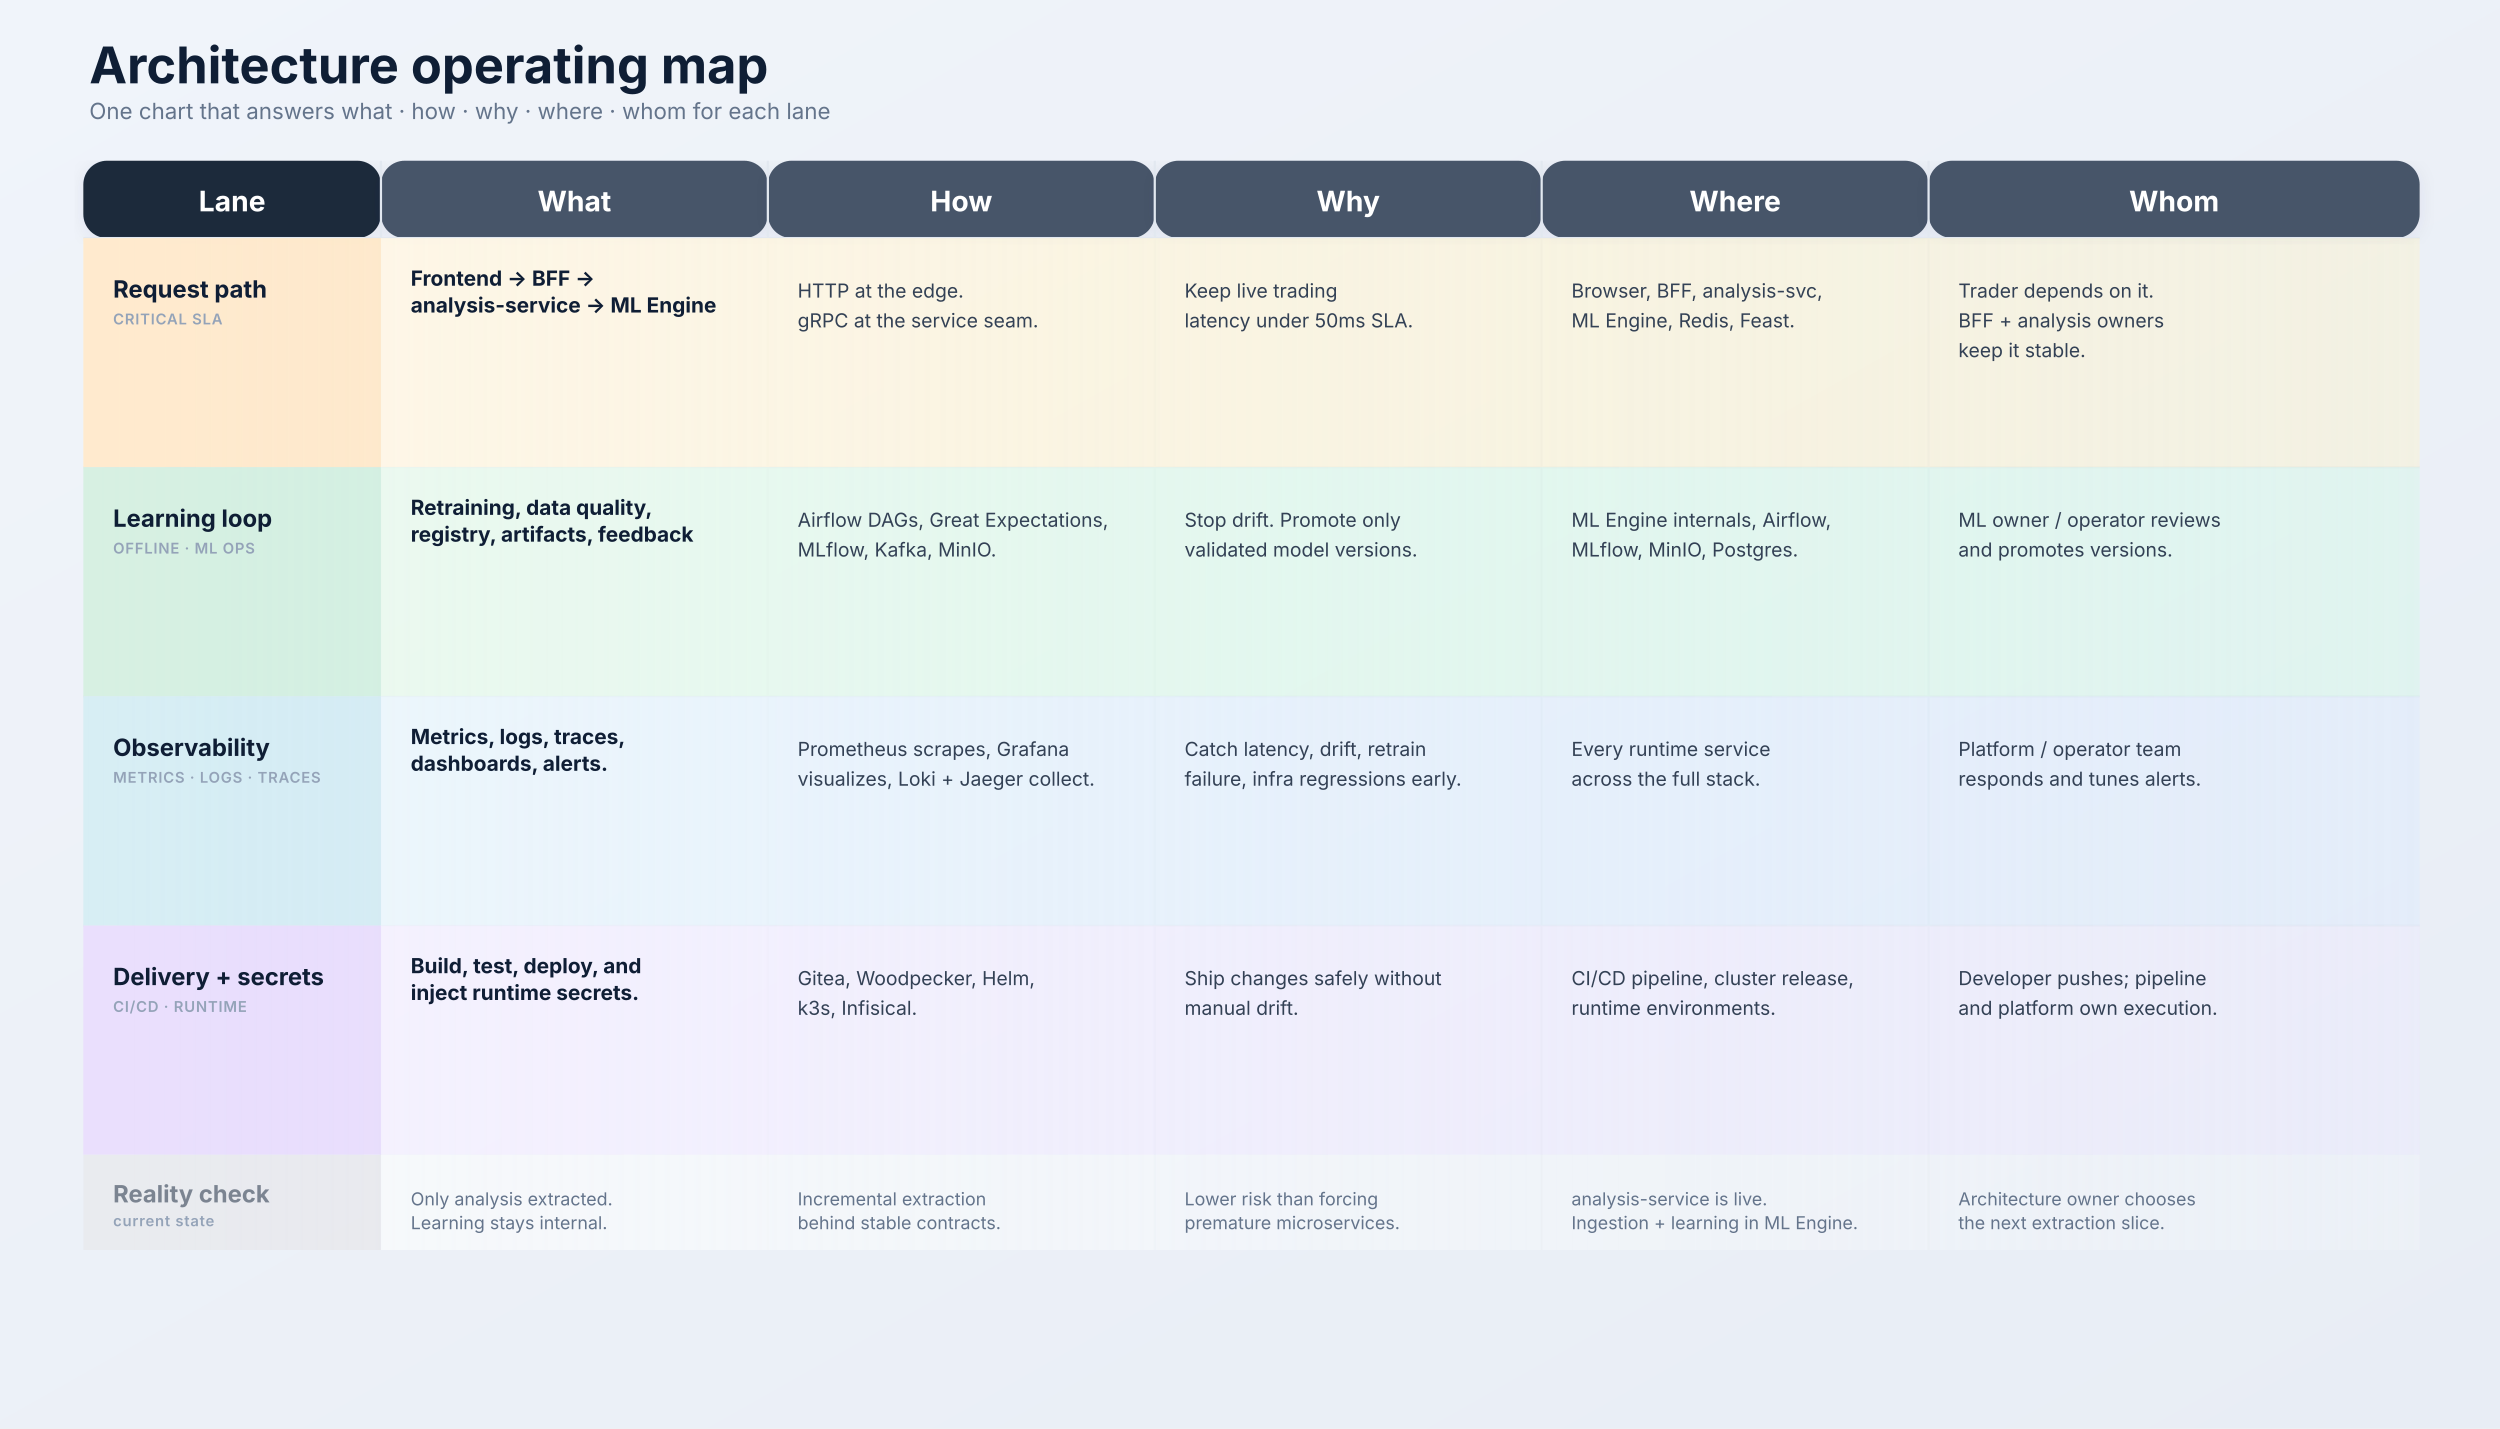
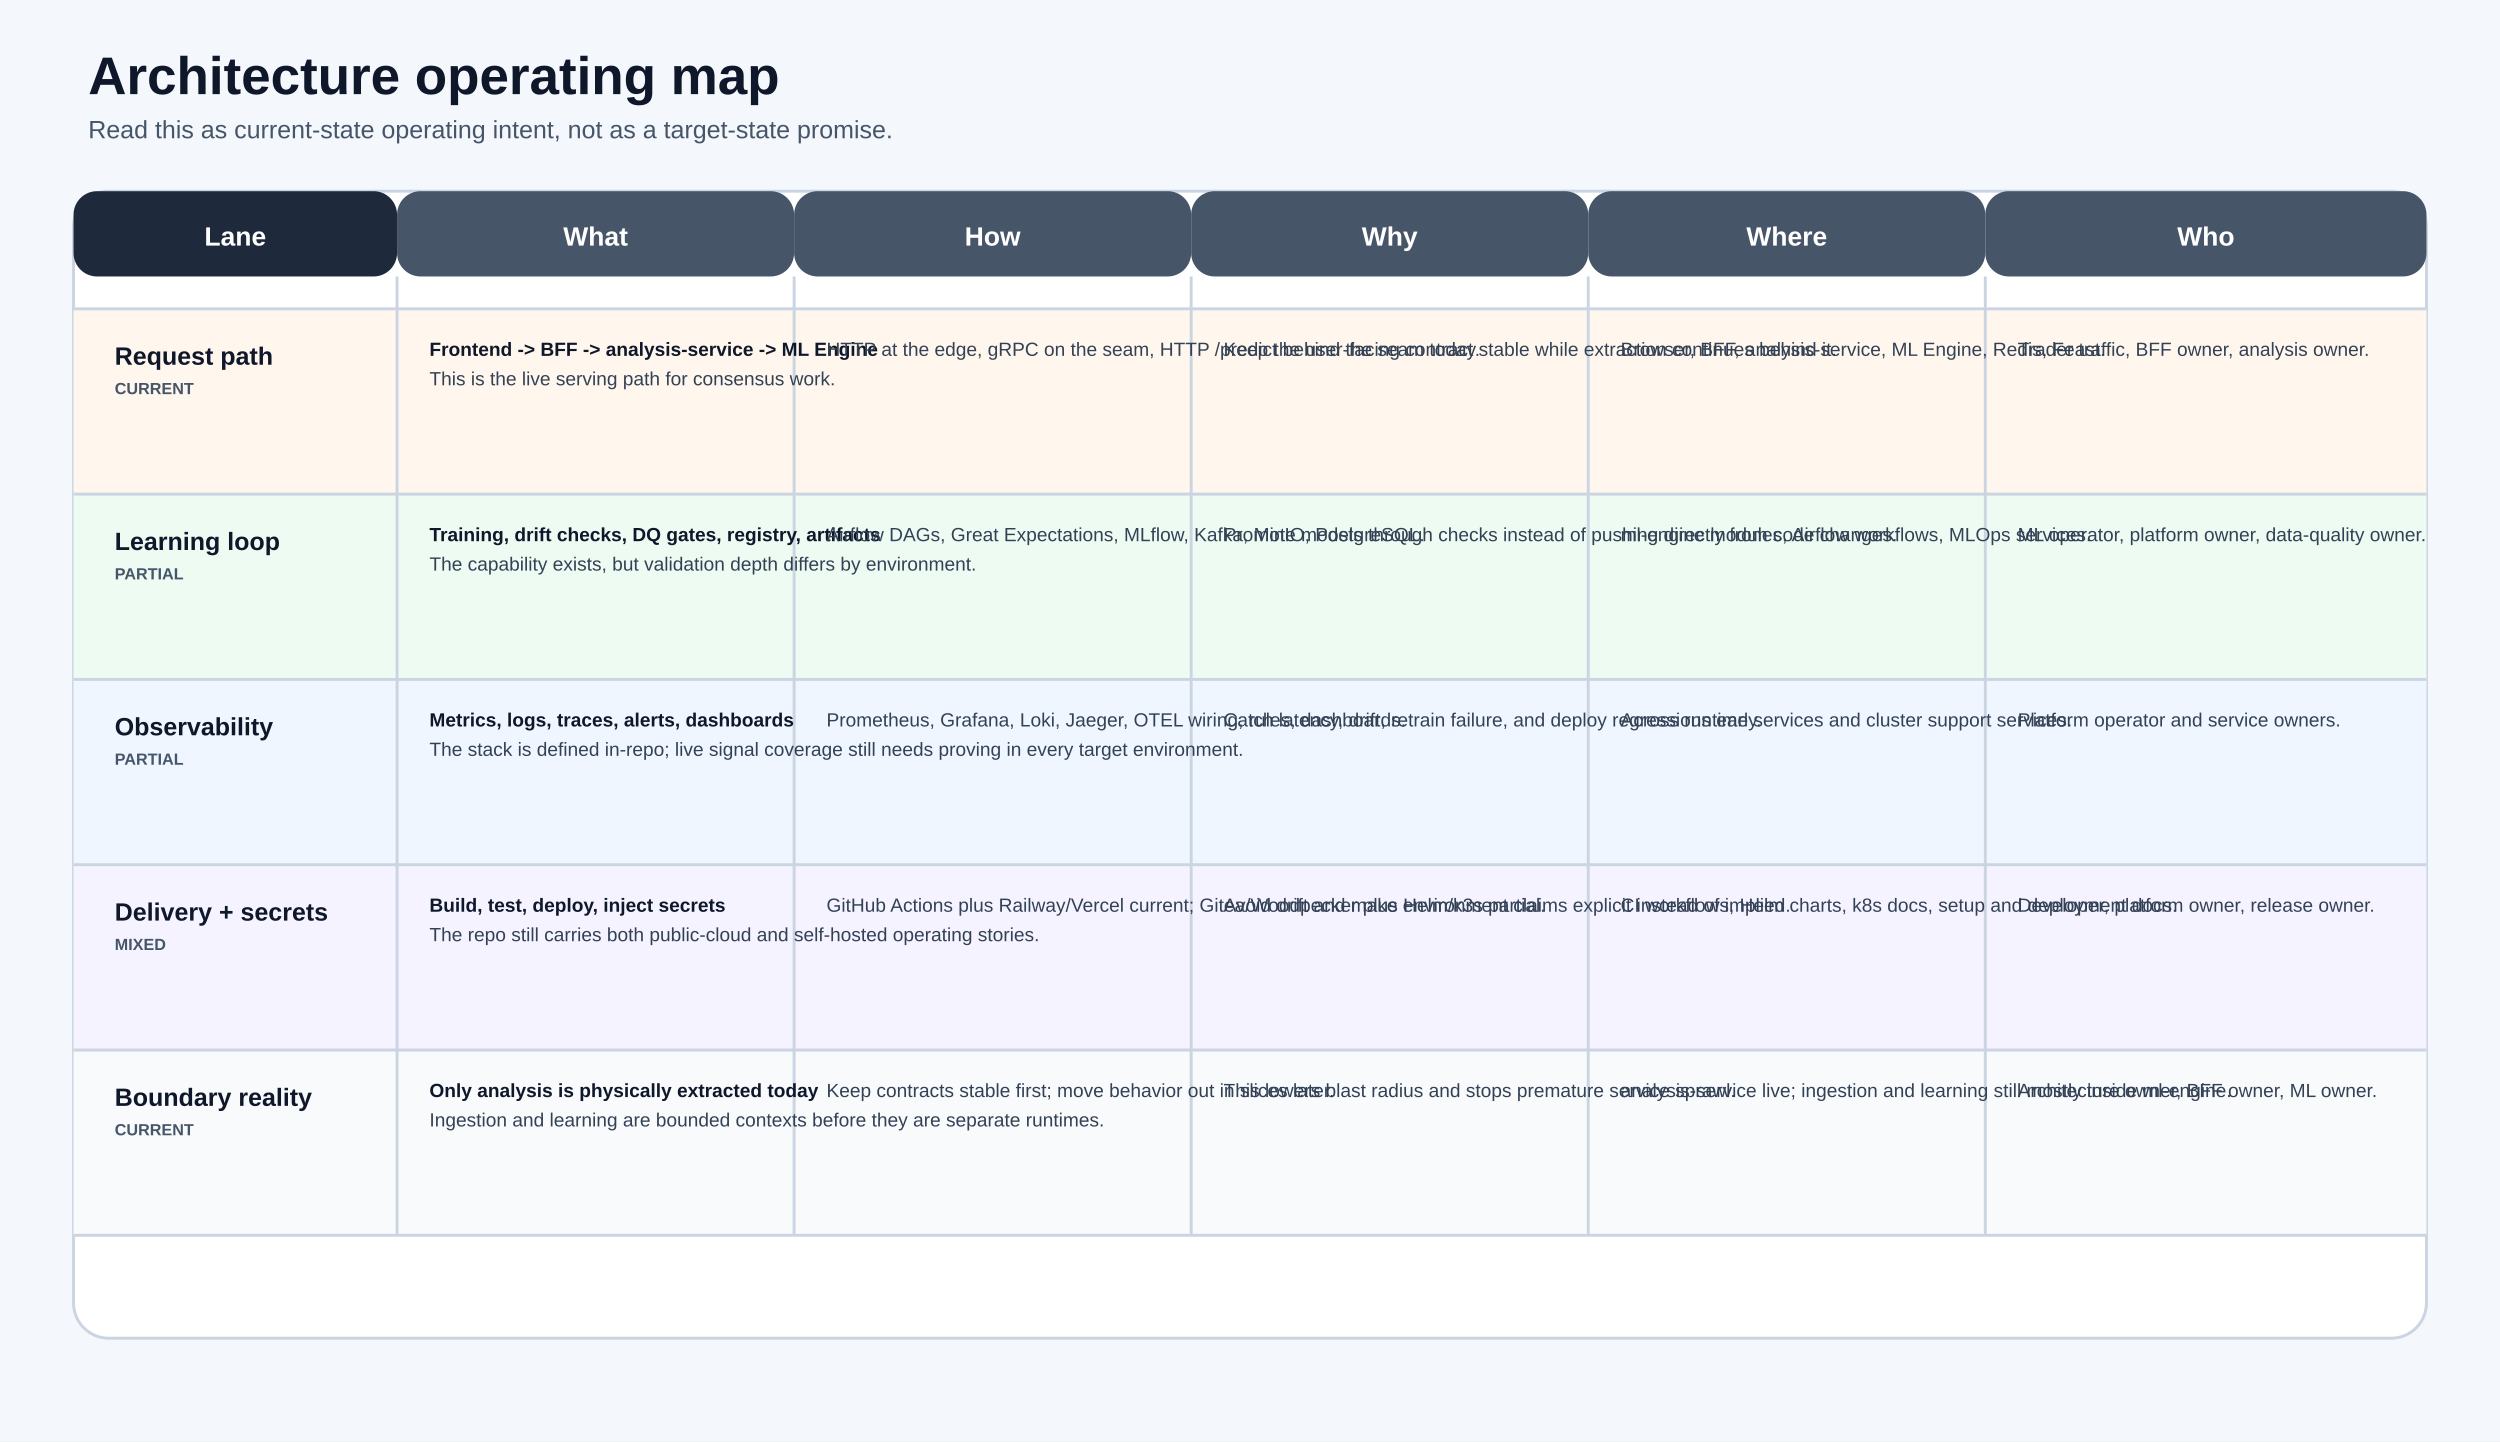
- <svg xmlns="http://www.w3.org/2000/svg" viewBox="0 0 1680 960" role="img" aria-labelledby="title desc">
+ <svg xmlns="http://www.w3.org/2000/svg" viewBox="0 0 1700 980" role="img" aria-labelledby="title desc">
  <defs>
-     <linearGradient id="bg5" x1="0%" y1="0%" x2="100%" y2="100%">
-       <stop offset="0%" stop-color="#f0f4fa" />
-       <stop offset="100%" stop-color="#e8edf5" />
-     </linearGradient>
-     <linearGradient id="row1-bg" x1="0%" y1="0%" x2="100%" y2="0%">
-       <stop offset="0%" stop-color="#fff7ea" />
-       <stop offset="100%" stop-color="#fef3c7" stop-opacity="0.4" />
-     </linearGradient>
-     <linearGradient id="row2-bg" x1="0%" y1="0%" x2="100%" y2="0%">
-       <stop offset="0%" stop-color="#eef9f0" />
-       <stop offset="100%" stop-color="#d1fae5" stop-opacity="0.4" />
-     </linearGradient>
-     <linearGradient id="row3-bg" x1="0%" y1="0%" x2="100%" y2="0%">
-       <stop offset="0%" stop-color="#eef8fc" />
-       <stop offset="100%" stop-color="#dbeafe" stop-opacity="0.4" />
-     </linearGradient>
-     <linearGradient id="row4-bg" x1="0%" y1="0%" x2="100%" y2="0%">
-       <stop offset="0%" stop-color="#f6f2ff" />
-       <stop offset="100%" stop-color="#ede9fe" stop-opacity="0.4" />
-     </linearGradient>
-     <linearGradient id="row5-bg" x1="0%" y1="0%" x2="100%" y2="0%">
-       <stop offset="0%" stop-color="#f8fafc" />
-       <stop offset="100%" stop-color="#f1f5f9" stop-opacity="0.4" />
-     </linearGradient>
-     <filter id="card5" x="-3%" y="-4%" width="106%" height="112%">
-       <feDropShadow dx="0" dy="2" stdDeviation="6" flood-color="#1e3a5f" flood-opacity="0.07" />
-     </filter>
-     <filter id="inner-shadow" x="0%" y="0%" width="100%" height="100%">
-       <feComponentTransfer in="SourceAlpha">
-         <feFuncA type="table" tableValues="1 0" />
-       </feComponentTransfer>
-       <feGaussianBlur stdDeviation="3" />
-       <feOffset dx="0" dy="2" />
-       <feComposite in2="SourceAlpha" operator="arithmetic" k2="-1" k3="1" />
-       <feColorMatrix type="matrix" values="0 0 0 0 0  0 0 0 0 0  0 0 0 0 0  0 0 0 0.08 0" />
-       <feBlend in2="SourceGraphic" mode="normal" />
-     </filter>
    <style>
-       .bg5 { fill: url(#bg5); }
-       .title { font: 700 34px 'Inter','Segoe UI',Arial,sans-serif; fill: #0f1e35; }
-       .subtitle { font: 400 15px 'Inter','Segoe UI',Arial,sans-serif; fill: #64748b; }
-       .col-header { font: 700 19px 'Inter','Segoe UI',Arial,sans-serif; fill: #fff; }
-       .lane-label { font: 700 16px 'Inter','Segoe UI',Arial,sans-serif; fill: #0f1e35; }
-       .lane-tag { font: 600 10px 'Inter','Segoe UI',Arial,sans-serif; fill: #94a3b8; letter-spacing: 0.5px; }
-       .cell-primary { font: 700 14px 'Inter','Segoe UI',Arial,sans-serif; fill: #0f1e35; }
-       .cell { font: 400 13px 'Inter','Segoe UI',Arial,sans-serif; fill: #334155; }
-       .cell-sm { font: 400 12px 'Inter','Segoe UI',Arial,sans-serif; fill: #64748b; }
-       .vdiv { stroke: #e2e8f0; stroke-width: 1.5; }
+       .bg { fill: #f4f7fb; }
+       .title { font: 700 36px 'Segoe UI', Arial, sans-serif; fill: #0f172a; }
+       .subtitle { font: 500 17px 'Segoe UI', Arial, sans-serif; fill: #475569; }
+       .hdr { font: 700 18px 'Segoe UI', Arial, sans-serif; fill: #ffffff; }
+       .lane { font: 700 17px 'Segoe UI', Arial, sans-serif; fill: #0f172a; }
+       .cell { font: 500 13px 'Segoe UI', Arial, sans-serif; fill: #334155; }
+       .cell-strong { font: 700 13px 'Segoe UI', Arial, sans-serif; fill: #0f172a; }
+       .tag { font: 700 11px 'Segoe UI', Arial, sans-serif; fill: #475569; }
    </style>
  </defs>
-   <rect class="bg5" width="1680" height="960" />
-   <text x="60" y="56" class="title">Architecture operating map</text>
-   <text x="60" y="80" class="subtitle">One chart that answers what · how · why · where · whom for each lane</text>
-   <rect x="56" y="108" width="200" height="52" rx="16" fill="#1e293b" filter="url(#card5)" />
-   <text x="156" y="142" class="col-header" text-anchor="middle">Lane</text>
-   <rect x="256" y="108" width="260" height="52" rx="16" fill="#475569" filter="url(#card5)" />
-   <text x="386" y="142" class="col-header" text-anchor="middle">What</text>
-   <rect x="516" y="108" width="260" height="52" rx="16" fill="#475569" filter="url(#card5)" />
-   <text x="646" y="142" class="col-header" text-anchor="middle">How</text>
-   <rect x="776" y="108" width="260" height="52" rx="16" fill="#475569" filter="url(#card5)" />
-   <text x="906" y="142" class="col-header" text-anchor="middle">Why</text>
-   <rect x="1036" y="108" width="260" height="52" rx="16" fill="#475569" filter="url(#card5)" />
-   <text x="1166" y="142" class="col-header" text-anchor="middle">Where</text>
-   <rect x="1296" y="108" width="330" height="52" rx="16" fill="#475569" filter="url(#card5)" />
-   <text x="1461" y="142" class="col-header" text-anchor="middle">Whom</text>
-   <line x1="256" y1="108" x2="256" y2="840" class="vdiv" />
-   <line x1="516" y1="108" x2="516" y2="840" class="vdiv" />
-   <line x1="776" y1="108" x2="776" y2="840" class="vdiv" />
-   <line x1="1036" y1="108" x2="1036" y2="840" class="vdiv" />
-   <line x1="1296" y1="108" x2="1296" y2="840" class="vdiv" />
-   <line x1="56" y1="160" x2="1626" y2="160" class="vdiv" />
-   <line x1="56" y1="314" x2="1626" y2="314" class="vdiv" />
-   <line x1="56" y1="468" x2="1626" y2="468" class="vdiv" />
-   <line x1="56" y1="622" x2="1626" y2="622" class="vdiv" />
-   <rect x="56" y="160" width="1570" height="154" fill="url(#row1-bg)" />
-   <rect x="56" y="160" width="200" height="154" rx="0" fill="#ff8c00" fill-opacity="0.12" />
-   <text x="76" y="200" class="lane-label">Request path</text>
-   <text x="76" y="218" class="lane-tag">CRITICAL SLA</text>
-   <text x="276" y="192" class="cell-primary">Frontend → BFF →</text>
-   <text x="276" y="210" class="cell-primary">analysis-service → ML Engine</text>
-   <text x="536" y="200" class="cell">HTTP at the edge.</text>
-   <text x="536" y="220" class="cell">gRPC at the service seam.</text>
-   <text x="796" y="200" class="cell">Keep live trading</text>
-   <text x="796" y="220" class="cell">latency under 50ms SLA.</text>
-   <text x="1056" y="200" class="cell">Browser, BFF, analysis-svc,</text>
-   <text x="1056" y="220" class="cell">ML Engine, Redis, Feast.</text>
-   <text x="1316" y="200" class="cell">Trader depends on it.</text>
-   <text x="1316" y="220" class="cell">BFF + analysis owners</text>
-   <text x="1316" y="240" class="cell">keep it stable.</text>
-   <rect x="56" y="314" width="1570" height="154" fill="url(#row2-bg)" />
-   <rect x="56" y="314" width="200" height="154" rx="0" fill="#059669" fill-opacity="0.10" />
-   <text x="76" y="354" class="lane-label">Learning loop</text>
-   <text x="76" y="372" class="lane-tag">OFFLINE · ML OPS</text>
-   <text x="276" y="346" class="cell-primary">Retraining, data quality,</text>
-   <text x="276" y="364" class="cell-primary">registry, artifacts, feedback</text>
-   <text x="536" y="354" class="cell">Airflow DAGs, Great Expectations,</text>
-   <text x="536" y="374" class="cell">MLflow, Kafka, MinIO.</text>
-   <text x="796" y="354" class="cell">Stop drift. Promote only</text>
-   <text x="796" y="374" class="cell">validated model versions.</text>
-   <text x="1056" y="354" class="cell">ML Engine internals, Airflow,</text>
-   <text x="1056" y="374" class="cell">MLflow, MinIO, Postgres.</text>
-   <text x="1316" y="354" class="cell">ML owner / operator reviews</text>
-   <text x="1316" y="374" class="cell">and promotes versions.</text>
-   <rect x="56" y="468" width="1570" height="154" fill="url(#row3-bg)" />
-   <rect x="56" y="468" width="200" height="154" rx="0" fill="#0891b2" fill-opacity="0.10" />
-   <text x="76" y="508" class="lane-label">Observability</text>
-   <text x="76" y="526" class="lane-tag">METRICS · LOGS · TRACES</text>
-   <text x="276" y="500" class="cell-primary">Metrics, logs, traces,</text>
-   <text x="276" y="518" class="cell-primary">dashboards, alerts.</text>
-   <text x="536" y="508" class="cell">Prometheus scrapes, Grafana</text>
-   <text x="536" y="528" class="cell">visualizes, Loki + Jaeger collect.</text>
-   <text x="796" y="508" class="cell">Catch latency, drift, retrain</text>
-   <text x="796" y="528" class="cell">failure, infra regressions early.</text>
-   <text x="1056" y="508" class="cell">Every runtime service</text>
-   <text x="1056" y="528" class="cell">across the full stack.</text>
-   <text x="1316" y="508" class="cell">Platform / operator team</text>
-   <text x="1316" y="528" class="cell">responds and tunes alerts.</text>
-   <rect x="56" y="622" width="1570" height="154" fill="url(#row4-bg)" />
-   <rect x="56" y="622" width="200" height="154" rx="0" fill="#7c3aed" fill-opacity="0.10" />
-   <text x="76" y="662" class="lane-label">Delivery + secrets</text>
-   <text x="76" y="680" class="lane-tag">CI/CD · RUNTIME</text>
-   <text x="276" y="654" class="cell-primary">Build, test, deploy, and</text>
-   <text x="276" y="672" class="cell-primary">inject runtime secrets.</text>
-   <text x="536" y="662" class="cell">Gitea, Woodpecker, Helm,</text>
-   <text x="536" y="682" class="cell">k3s, Infisical.</text>
-   <text x="796" y="662" class="cell">Ship changes safely without</text>
-   <text x="796" y="682" class="cell">manual drift.</text>
-   <text x="1056" y="662" class="cell">CI/CD pipeline, cluster release,</text>
-   <text x="1056" y="682" class="cell">runtime environments.</text>
-   <text x="1316" y="662" class="cell">Developer pushes; pipeline</text>
-   <text x="1316" y="682" class="cell">and platform own execution.</text>
-   <rect x="56" y="776" width="1570" height="64" fill="url(#row5-bg)" />
-   <rect x="56" y="776" width="200" height="64" rx="0" fill="#1e293b" fill-opacity="0.07" />
-   <text x="76" y="808" class="lane-label" fill-opacity="0.5">Reality check</text>
-   <text x="76" y="824" class="lane-tag">current state</text>
-   <text x="276" y="810" class="cell-sm">Only analysis extracted.</text>
-   <text x="276" y="826" class="cell-sm">Learning stays internal.</text>
-   <text x="536" y="810" class="cell-sm">Incremental extraction</text>
-   <text x="536" y="826" class="cell-sm">behind stable contracts.</text>
-   <text x="796" y="810" class="cell-sm">Lower risk than forcing</text>
-   <text x="796" y="826" class="cell-sm">premature microservices.</text>
-   <text x="1056" y="810" class="cell-sm">analysis-service is live.</text>
-   <text x="1056" y="826" class="cell-sm">Ingestion + learning in ML Engine.</text>
-   <text x="1316" y="810" class="cell-sm">Architecture owner chooses</text>
-   <text x="1316" y="826" class="cell-sm">the next extraction slice.</text>
+   <rect class="bg" width="1700" height="980" />
+   <text x="60" y="64" class="title">Architecture operating map</text>
+   <text x="60" y="94" class="subtitle">Read this as current-state operating intent, not as a target-state promise.</text>
+   <rect x="50" y="130" width="1600" height="780" rx="24" fill="#ffffff" stroke="#cbd5e1" stroke-width="2" />
+   <rect x="50" y="130" width="220" height="58" rx="16" fill="#1e293b" />
+   <rect x="270" y="130" width="270" height="58" rx="16" fill="#475569" />
+   <rect x="540" y="130" width="270" height="58" rx="16" fill="#475569" />
+   <rect x="810" y="130" width="270" height="58" rx="16" fill="#475569" />
+   <rect x="1080" y="130" width="270" height="58" rx="16" fill="#475569" />
+   <rect x="1350" y="130" width="300" height="58" rx="16" fill="#475569" />
+   <text x="160" y="167" class="hdr" text-anchor="middle">Lane</text>
+   <text x="405" y="167" class="hdr" text-anchor="middle">What</text>
+   <text x="675" y="167" class="hdr" text-anchor="middle">How</text>
+   <text x="945" y="167" class="hdr" text-anchor="middle">Why</text>
+   <text x="1215" y="167" class="hdr" text-anchor="middle">Where</text>
+   <text x="1500" y="167" class="hdr" text-anchor="middle">Who</text>
+   <rect x="50" y="210" width="1600" height="126" fill="#fff7ed" />
+   <rect x="50" y="336" width="1600" height="126" fill="#eefbf3" />
+   <rect x="50" y="462" width="1600" height="126" fill="#eff6ff" />
+   <rect x="50" y="588" width="1600" height="126" fill="#f5f3ff" />
+   <rect x="50" y="714" width="1600" height="126" fill="#f8fafc" />
+   <g stroke="#cbd5e1" stroke-width="2">
+     <line x1="270" y1="188" x2="270" y2="840" />
+     <line x1="540" y1="188" x2="540" y2="840" />
+     <line x1="810" y1="188" x2="810" y2="840" />
+     <line x1="1080" y1="188" x2="1080" y2="840" />
+     <line x1="1350" y1="188" x2="1350" y2="840" />
+     <line x1="50" y1="210" x2="1650" y2="210" />
+     <line x1="50" y1="336" x2="1650" y2="336" />
+     <line x1="50" y1="462" x2="1650" y2="462" />
+     <line x1="50" y1="588" x2="1650" y2="588" />
+     <line x1="50" y1="714" x2="1650" y2="714" />
+     <line x1="50" y1="840" x2="1650" y2="840" />
+   </g>
+   <text x="78" y="248" class="lane">Request path</text>
+   <text x="78" y="268" class="tag">CURRENT</text>
+   <text x="292" y="242" class="cell-strong">Frontend -&gt; BFF -&gt; analysis-service -&gt; ML Engine</text>
+   <text x="292" y="262" class="cell">This is the live serving path for consensus work.</text>
+   <text x="562" y="242" class="cell">HTTP at the edge, gRPC on the seam, HTTP /predict behind the seam today.</text>
+   <text x="832" y="242" class="cell">Keep the user-facing contract stable while extraction continues behind it.</text>
+   <text x="1102" y="242" class="cell">Browser, BFF, analysis-service, ML Engine, Redis, Feast.</text>
+   <text x="1372" y="242" class="cell">Trader traffic, BFF owner, analysis owner.</text>
+   <text x="78" y="374" class="lane">Learning loop</text>
+   <text x="78" y="394" class="tag">PARTIAL</text>
+   <text x="292" y="368" class="cell-strong">Training, drift checks, DQ gates, registry, artifacts</text>
+   <text x="292" y="388" class="cell">The capability exists, but validation depth differs by environment.</text>
+   <text x="562" y="368" class="cell">Airflow DAGs, Great Expectations, MLflow, Kafka, MinIO, PostgreSQL.</text>
+   <text x="832" y="368" class="cell">Promote models through checks instead of pushing directly from code changes.</text>
+   <text x="1102" y="368" class="cell">ml-engine modules, Airflow workflows, MLOps services.</text>
+   <text x="1372" y="368" class="cell">ML operator, platform owner, data-quality owner.</text>
+   <text x="78" y="500" class="lane">Observability</text>
+   <text x="78" y="520" class="tag">PARTIAL</text>
+   <text x="292" y="494" class="cell-strong">Metrics, logs, traces, alerts, dashboards</text>
+   <text x="292" y="514" class="cell">The stack is defined in-repo; live signal coverage still needs proving in every target environment.</text>
+   <text x="562" y="494" class="cell">Prometheus, Grafana, Loki, Jaeger, OTEL wiring, rules, dashboards.</text>
+   <text x="832" y="494" class="cell">Catch latency, drift, retrain failure, and deploy regressions early.</text>
+   <text x="1102" y="494" class="cell">Across runtime services and cluster support services.</text>
+   <text x="1372" y="494" class="cell">Platform operator and service owners.</text>
+   <text x="78" y="626" class="lane">Delivery + secrets</text>
+   <text x="78" y="646" class="tag">MIXED</text>
+   <text x="292" y="620" class="cell-strong">Build, test, deploy, inject secrets</text>
+   <text x="292" y="640" class="cell">The repo still carries both public-cloud and self-hosted operating stories.</text>
+   <text x="562" y="620" class="cell">GitHub Actions plus Railway/Vercel current; Gitea/Woodpecker plus Helm/k3s partial.</text>
+   <text x="832" y="620" class="cell">Avoid drift and make environment claims explicit instead of implied.</text>
+   <text x="1102" y="620" class="cell">CI workflows, Helm charts, k8s docs, setup and deployment docs.</text>
+   <text x="1372" y="620" class="cell">Developer, platform owner, release owner.</text>
+   <text x="78" y="752" class="lane">Boundary reality</text>
+   <text x="78" y="772" class="tag">CURRENT</text>
+   <text x="292" y="746" class="cell-strong">Only analysis is physically extracted today</text>
+   <text x="292" y="766" class="cell">Ingestion and learning are bounded contexts before they are separate runtimes.</text>
+   <text x="562" y="746" class="cell">Keep contracts stable first; move behavior out in slices later.</text>
+   <text x="832" y="746" class="cell">This lowers blast radius and stops premature service sprawl.</text>
+   <text x="1102" y="746" class="cell">analysis-service live; ingestion and learning still mostly inside ml-engine.</text>
+   <text x="1372" y="746" class="cell">Architecture owner, BFF owner, ML owner.</text>
</svg>
